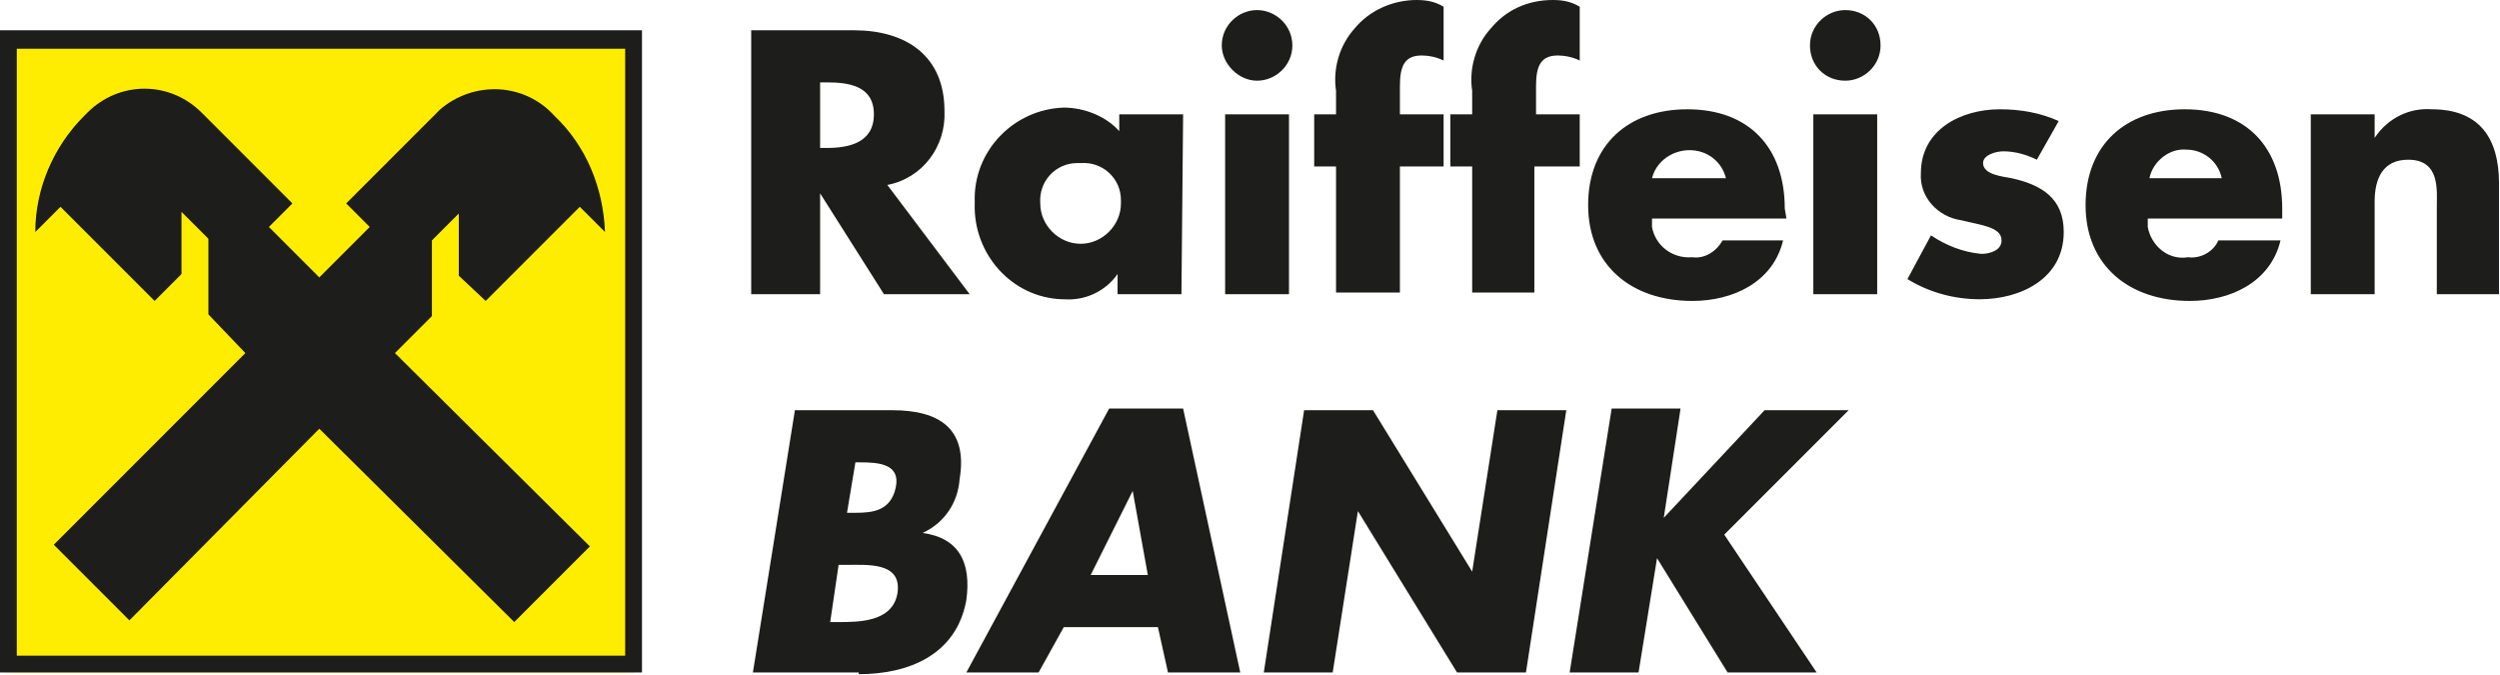
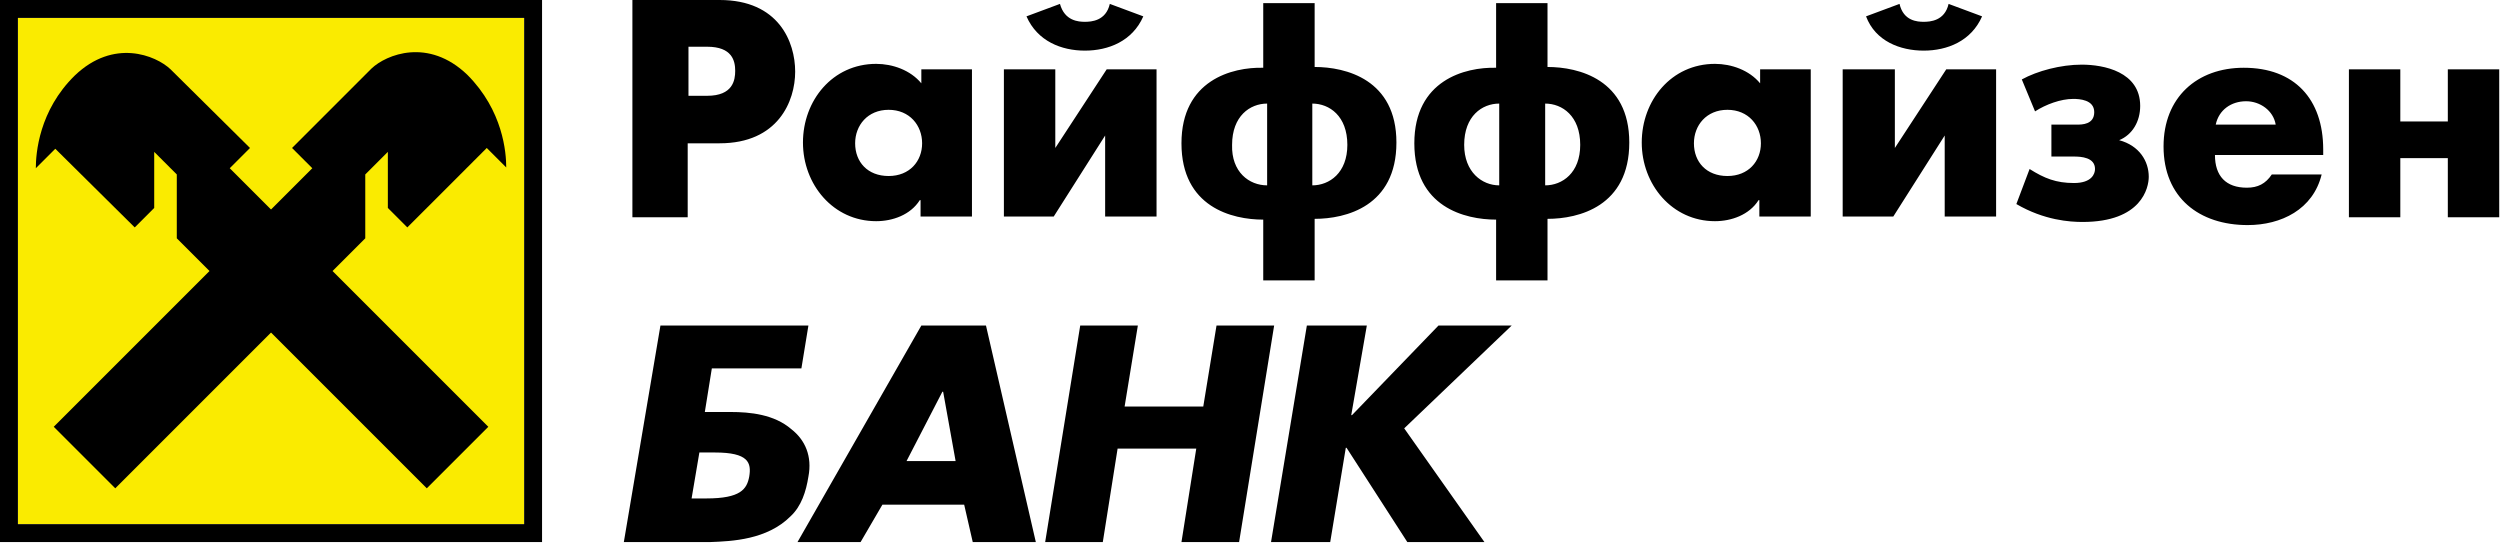
- <svg xmlns="http://www.w3.org/2000/svg" version="1.1" id="Layer_1" x="0px" y="0px" viewBox="0 0 148.7 40.1" style="enable-background:new 0 0 148.7 40.1;" xml:space="preserve">
+ <svg xmlns="http://www.w3.org/2000/svg" version="1.1" id="Слой_1" x="0px" y="0px" viewBox="0 0 321 70" style="enable-background:new 0 0 321 70;" xml:space="preserve">
  <style type="text/css">
-         .st0{fill:#FFED00;}
-         .st1{fill:#1D1D1B;}
-     </style>
+ 	.st0{fill:#FAEB00;}
+ </style>
  <g>
    <g>
+       <path d="M301.6,27.9h6.6v-7.6h6.1v7.6h6.6V8.9h-6.6v6.7h-6.1V8.9h-6.6V27.9z M261.3,14.3c1.4-0.9,3.3-1.6,4.9-1.6    c0.8,0,2.7,0.1,2.7,1.7c0,1.6-1.6,1.6-2.2,1.6h-3.3v4.1h2.9c0.9,0,2.7,0.1,2.7,1.6c0,0.6-0.4,1.8-2.7,1.8c-2.3,0-3.8-0.6-5.7-1.8    l-1.7,4.5c3.6,2.1,6.9,2.3,8.5,2.3c7.6,0,8.5-4.4,8.5-5.8c0-2-1.2-4-3.8-4.7V18c1.7-0.7,2.7-2.4,2.7-4.4c0-4.4-4.7-5.3-7.5-5.3    c-2.7,0-5.7,0.8-7.7,1.9L261.3,14.3z M247,6.5c3,0,6.1-1.2,7.5-4.4l-4.3-1.6c-0.5,2.2-2.4,2.3-3.2,2.3c-0.8,0-2.6-0.1-3.1-2.3    l-4.3,1.6C240.8,5.3,244,6.5,247,6.5 M236.6,8.9v18.9h6.5l6.6-10.4v10.4h6.6V8.9h-6.4l-6.6,10.1V8.9H236.6z M192.5,23.8V13.3    c-2.2,0-4.5,1.6-4.5,5.3C188,22.1,190.3,23.8,192.5,23.8 M198.4,13.3v10.5c2.2,0,4.5-1.6,4.5-5.2    C202.9,14.9,200.6,13.3,198.4,13.3 M192.1,36.1v-7.9c-4,0-10.5-1.6-10.5-9.8c0-8.1,6.5-9.8,10.5-9.7V0.4h6.6v8.2    c4,0,10.5,1.6,10.5,9.7c0,8.2-6.5,9.8-10.5,9.8v7.9H192.1z M162.7,23.8V13.3c-2.2,0-4.5,1.6-4.5,5.3    C158.1,22.1,160.4,23.8,162.7,23.8 M168.5,13.3v10.5c2.2,0,4.5-1.6,4.5-5.2C173,14.9,170.7,13.3,168.5,13.3 M162.2,36.1v-7.9    c-4,0-10.5-1.6-10.5-9.8c0-8.1,6.5-9.8,10.5-9.7V0.4h6.6v8.2c4,0,10.5,1.6,10.5,9.7c0,8.2-6.5,9.8-10.5,9.8v7.9H162.2z M139.3,6.5    c3,0,6.1-1.2,7.5-4.4l-4.3-1.6c-0.5,2.2-2.4,2.3-3.2,2.3c-0.8,0-2.6-0.1-3.2-2.3l-4.3,1.6C133.2,5.3,136.3,6.5,139.3,6.5     M128.9,8.9v18.9h6.4l6.6-10.4v10.4h6.6V8.9h-6.4l-6.6,10.1V8.9H128.9z M88.4,6v6.3h2.4c3.3,0,3.6-2,3.6-3.2C94.4,7.8,94,6,90.8,6    h-2.1H88.4z M81.2,27.9V0h11.2c7.6,0,9.7,5.4,9.7,9.2c0,3.8-2.2,9.2-9.7,9.2h-4.1v9.5H81.2z M232.5,8.9v18.9h-6.6v-2.1h-0.1    c-1.2,1.9-3.5,2.7-5.6,2.7c-5.5,0-9.4-4.7-9.4-10.1c0-5.4,3.8-10.1,9.4-10.1c2.1,0,4.4,0.8,5.8,2.5V8.9H232.5z M221.8,14.1    c-2.7,0-4.3,2-4.3,4.3c0,2.4,1.6,4.2,4.3,4.2c2.7,0,4.3-1.9,4.3-4.2C226.1,16.1,224.5,14.1,221.8,14.1 M124.8,8.9v18.9h-6.6v-2.1    h-0.1c-1.2,1.9-3.5,2.7-5.6,2.7c-5.5,0-9.4-4.7-9.4-10.1c0-5.4,3.8-10.1,9.4-10.1c2.1,0,4.4,0.8,5.8,2.5V8.9H124.8z M114.1,14.1    c-2.7,0-4.3,2-4.3,4.3c0,2.4,1.6,4.2,4.3,4.2c2.7,0,4.3-1.9,4.3-4.2C118.4,16.1,116.8,14.1,114.1,14.1 M298.3,19.2v0.7h-13.9    c0,2.7,1.4,4.2,4.1,4.2c1.4,0,2.4-0.5,3.2-1.7h6.4c-1.1,4.5-5.2,6.5-9.5,6.5c-6.2,0-10.8-3.5-10.8-10.1c0-6.3,4.3-10.1,10.3-10.1    C294.6,8.7,298.3,12.7,298.3,19.2 M284.5,16h7.7c-0.3-1.8-2-3-3.8-3C286.5,13,284.9,14.1,284.5,16 M91.8,58.1h-2l-1,5.9h1.9    c4.4,0,5.2-1.2,5.5-2.8C96.5,59.4,96.1,58.1,91.8,58.1 M103.8,61.2c-0.3,1.9-0.9,3.8-2.3,5.1c-3,3-7.5,3.2-10.3,3.3H80.1l4.7-27.8    h19l-0.9,5.5H91.4l-0.9,5.6h3.3c2.5,0,5.6,0.3,7.8,2.2C103.4,56.5,104.3,58.6,103.8,61.2 M123.8,64.8h-10.5l-2.8,4.8h-8.1    l15.9-27.8h8.3l6.4,27.8h-8.1L123.8,64.8z M122.7,59.2l-1.6-8.9H121l-4.6,8.9H122.7z M175.5,41.8h-7.7l-4.6,27.8l7.6,0l2-12.1h0.1    l7.8,12.1l9.9,0L180.3,55l13.8-13.2h-9.4l-11.1,11.5h-0.1L175.5,41.8z M146.1,41.8l-1.7,10.4h10.1l1.7-10.4h7.4l-4.5,27.8h-7.4    l1.9-12h-10.1l-1.9,12h-7.4l4.5-27.8H146.1z" />
+     </g>
+     <g>
+       <rect x="2.3" y="2.3" class="st0" width="65" height="65" />
+       <path d="M2.3,2.3h65v65h-65V2.3z M0,69.6h69.6V0H0V69.6z" />
      <g>
-         <rect x="0.4" y="2.7" class="st0" width="37.3" height="37.3" />
-         <g>
-           <path class="st1" d="M52.8,11c2.1-0.4,3.5-2.3,3.4-4.4c0-3.3-2.3-4.8-5.4-4.8h-6.1v15.7h4.1v-6l0,0l3.8,6h5.1L52.8,11z                         M48.8,4.9h0.4c1.3,0,2.8,0.2,2.8,1.9s-1.5,2-2.8,2h-0.4V4.9z M70.4,6.8h-3.8v1c-0.8-0.9-2.1-1.4-3.3-1.4C60.3,6.5,57.9,9,58,12                         c0,0,0,0.1,0,0.1c-0.1,3,2.2,5.6,5.2,5.7c0,0,0.1,0,0.1,0c1.3,0.1,2.5-0.5,3.2-1.5l0,0v1.2h3.8L70.4,6.8z M64.3,9.7                         c1.3-0.1,2.4,0.9,2.4,2.2c0,0.1,0,0.2,0,0.2c0,1.3-1.1,2.4-2.4,2.4c-1.3,0-2.4-1.1-2.4-2.4c-0.1-1.3,0.9-2.4,2.2-2.4                         C64.1,9.7,64.2,9.7,64.3,9.7 M76.9,2.7c0,1.2-1,2.1-2.1,2.1s-2.1-1-2.1-2.1c0-1.2,1-2.1,2.1-2.1C75.9,0.6,76.9,1.5,76.9,2.7                         M72.9,6.8h3.8v10.7h-3.8L72.9,6.8z M83.3,17.4h-3.8V9.9h-1.3V6.8h1.3V5.4c-0.2-1.3,0.2-2.7,1.1-3.7C81.5,0.6,82.9,0,84.3,0                         c0.6,0,1.1,0.1,1.6,0.4v3.2c-0.4-0.2-0.9-0.3-1.3-0.3c-1,0-1.3,0.6-1.3,1.8v1.7h2.6v3.1h-2.6V17.4z M91.3,17.4h-3.7V9.9h-1.3                         V6.8h1.3V5.4c-0.2-1.3,0.2-2.7,1.1-3.7C89.6,0.6,90.9,0,92.4,0c0.6,0,1.1,0.1,1.6,0.4v3.2c-0.4-0.2-0.9-0.3-1.3-0.3                         c-1,0-1.3,0.6-1.3,1.8v1.7H94v3.1h-2.7L91.3,17.4z M106.2,12.4c0-3.6-2.1-5.9-5.8-5.9c-3.5,0-5.9,2.1-5.9,5.7s2.6,5.7,6.2,5.7                         c2.4,0,4.8-1.1,5.4-3.6h-3.6c-0.4,0.7-1.1,1.1-1.8,1c-1.2,0.1-2.2-0.7-2.4-1.8c0-0.2,0-0.4,0-0.5h8L106.2,12.4z M98.3,10.6                         c0.3-1.2,1.6-1.9,2.8-1.6c0.8,0.2,1.4,0.8,1.6,1.6H98.3z M111.9,2.7c0,1.2-1,2.1-2.1,2.1c-1.2,0-2.1-0.9-2.1-2.1                         c0-1.2,1-2.1,2.1-2.1C111,0.6,111.9,1.5,111.9,2.7 M107.9,6.8h3.8v10.7h-3.8V6.8z M121.2,9.5c-0.6-0.3-1.3-0.5-2-0.5                         c-0.4,0-1.2,0.2-1.2,0.7c0,0.7,1.2,0.8,1.7,0.9c1.8,0.4,3.1,1.2,3.1,3.2c0,2.8-2.6,4-5,4c-1.5,0-3-0.4-4.3-1.2l1.4-2.6                         c0.9,0.6,1.9,1,3,1.1c0.5,0,1.2-0.2,1.2-0.8c0-0.8-1.2-0.9-2.4-1.2c-1.4-0.2-2.5-1.4-2.4-2.8c0-2.6,2.4-3.8,4.7-3.8                         c1.2,0,2.4,0.2,3.5,0.7L121.2,9.5z M135.8,12.4c0-3.6-2.1-5.9-5.8-5.9c-3.5,0-5.9,2.1-5.9,5.7s2.6,5.7,6.2,5.7                         c2.4,0,4.8-1.1,5.4-3.6H132c-0.3,0.7-1.1,1.1-1.8,1c-1.2,0.2-2.2-0.7-2.4-1.8c0-0.2,0-0.4,0-0.5h8L135.8,12.4z M127.9,10.6                         c0.2-1,1.2-1.8,2.2-1.7c1,0,1.9,0.7,2.1,1.7H127.9z M141.3,8.2L141.3,8.2c0.8-1.2,2.1-1.8,3.4-1.7c2.9,0,4,1.8,4,4.4v6.6H145                         v-5.2c0-1,0.2-2.8-1.7-2.8c-1.5,0-2,1.1-2,2.5v5.5h-3.8V6.8h3.8L141.3,8.2z M50.9,27.5h0.3c1.1,0,2.4,0.1,2.1,1.5                         s-1.4,1.5-2.4,1.5h-0.5L50.9,27.5z M51.1,40.1c2.9,0,5.8-1.1,6.4-4.4c0.3-2.2-0.4-3.7-2.6-4l0,0c1.3-0.6,2.1-1.8,2.2-3.2                         c0.5-3-1.2-4.1-4-4.1h-5.8l-2.5,15.6H51.1z M49.9,33.6h0.4c1.3,0,3.4-0.2,3.1,1.7c-0.3,1.7-2.3,1.7-3.5,1.7h-0.5L49.9,33.6z                         M68.9,37.3l0.6,2.7h4.3l-3.4-15.7H66l-8.5,15.7h4.3l1.5-2.7H68.9z M68.3,34.2h-3.4l2.5-5l0,0L68.3,34.2z M77.6,24.4h4.1                         l5.9,9.6l0,0l1.5-9.6h4.1l-2.4,15.6h-4.1l-5.9-9.6l0,0l-1.5,9.6h-4.1L77.6,24.4z M105,24.4h5l-7.4,7.4l5.5,8.2h-5.3l-4.2-6.8                         l0,0l-1.1,6.8h-4.1l2.5-15.7h4.1l-1,6.5l0,0L105,24.4z" />
-           <path class="st1" d="M0,1.8h38.2V40H0V1.8z M1,39h36.2V2.9H1V39z M19,25.5L30.6,37l4.5-4.5L23.5,21l2.2-2.2v-4.5l1.6-1.6v3.7                         l1.6,1.5l5.6-5.6l1.5,1.5c-0.1-2.6-1.1-5.1-3-6.9c-1.8-2-4.8-2.1-6.8-0.4c-0.1,0.1-0.1,0.1-0.2,0.2l-5.4,5.4l1.4,1.4l-3,3l-3-3                         l1.4-1.4L12,6.7c-1.9-1.9-4.9-1.9-6.8,0C5.1,6.8,5.1,6.8,5,6.9c-1.8,1.8-2.9,4.3-2.9,6.9l1.5-1.5l5.6,5.6l1.6-1.6v-3.7l1.6,1.6                         v4.5l2.2,2.3L3.2,32.4l4.5,4.5L19,25.5z" />
-         </g>
+         <path d="M34.8,42.7l-20,20l-7.9-7.9l20-20l-4.2-4.2v-8.2l-2.9-2.9v7.2l-2.5,2.5L7.1,19.1l-2.5,2.5c0-1.9,0.4-7.4,5-11.9     c5-4.8,10.4-2.6,12.3-0.8L32.1,19l-2.6,2.6l5.3,5.3l5.3-5.3L37.5,19L47.7,8.8c1.9-1.8,7.3-4,12.3,0.8c4.6,4.6,5,10,5,11.9     l-2.5-2.5L52.3,29.2l-2.5-2.5v-7.2l-2.9,2.9v8.2l-4.2,4.2l20,20l-7.9,7.9L34.8,42.7z" />
      </g>
    </g>
  </g>
</svg>
